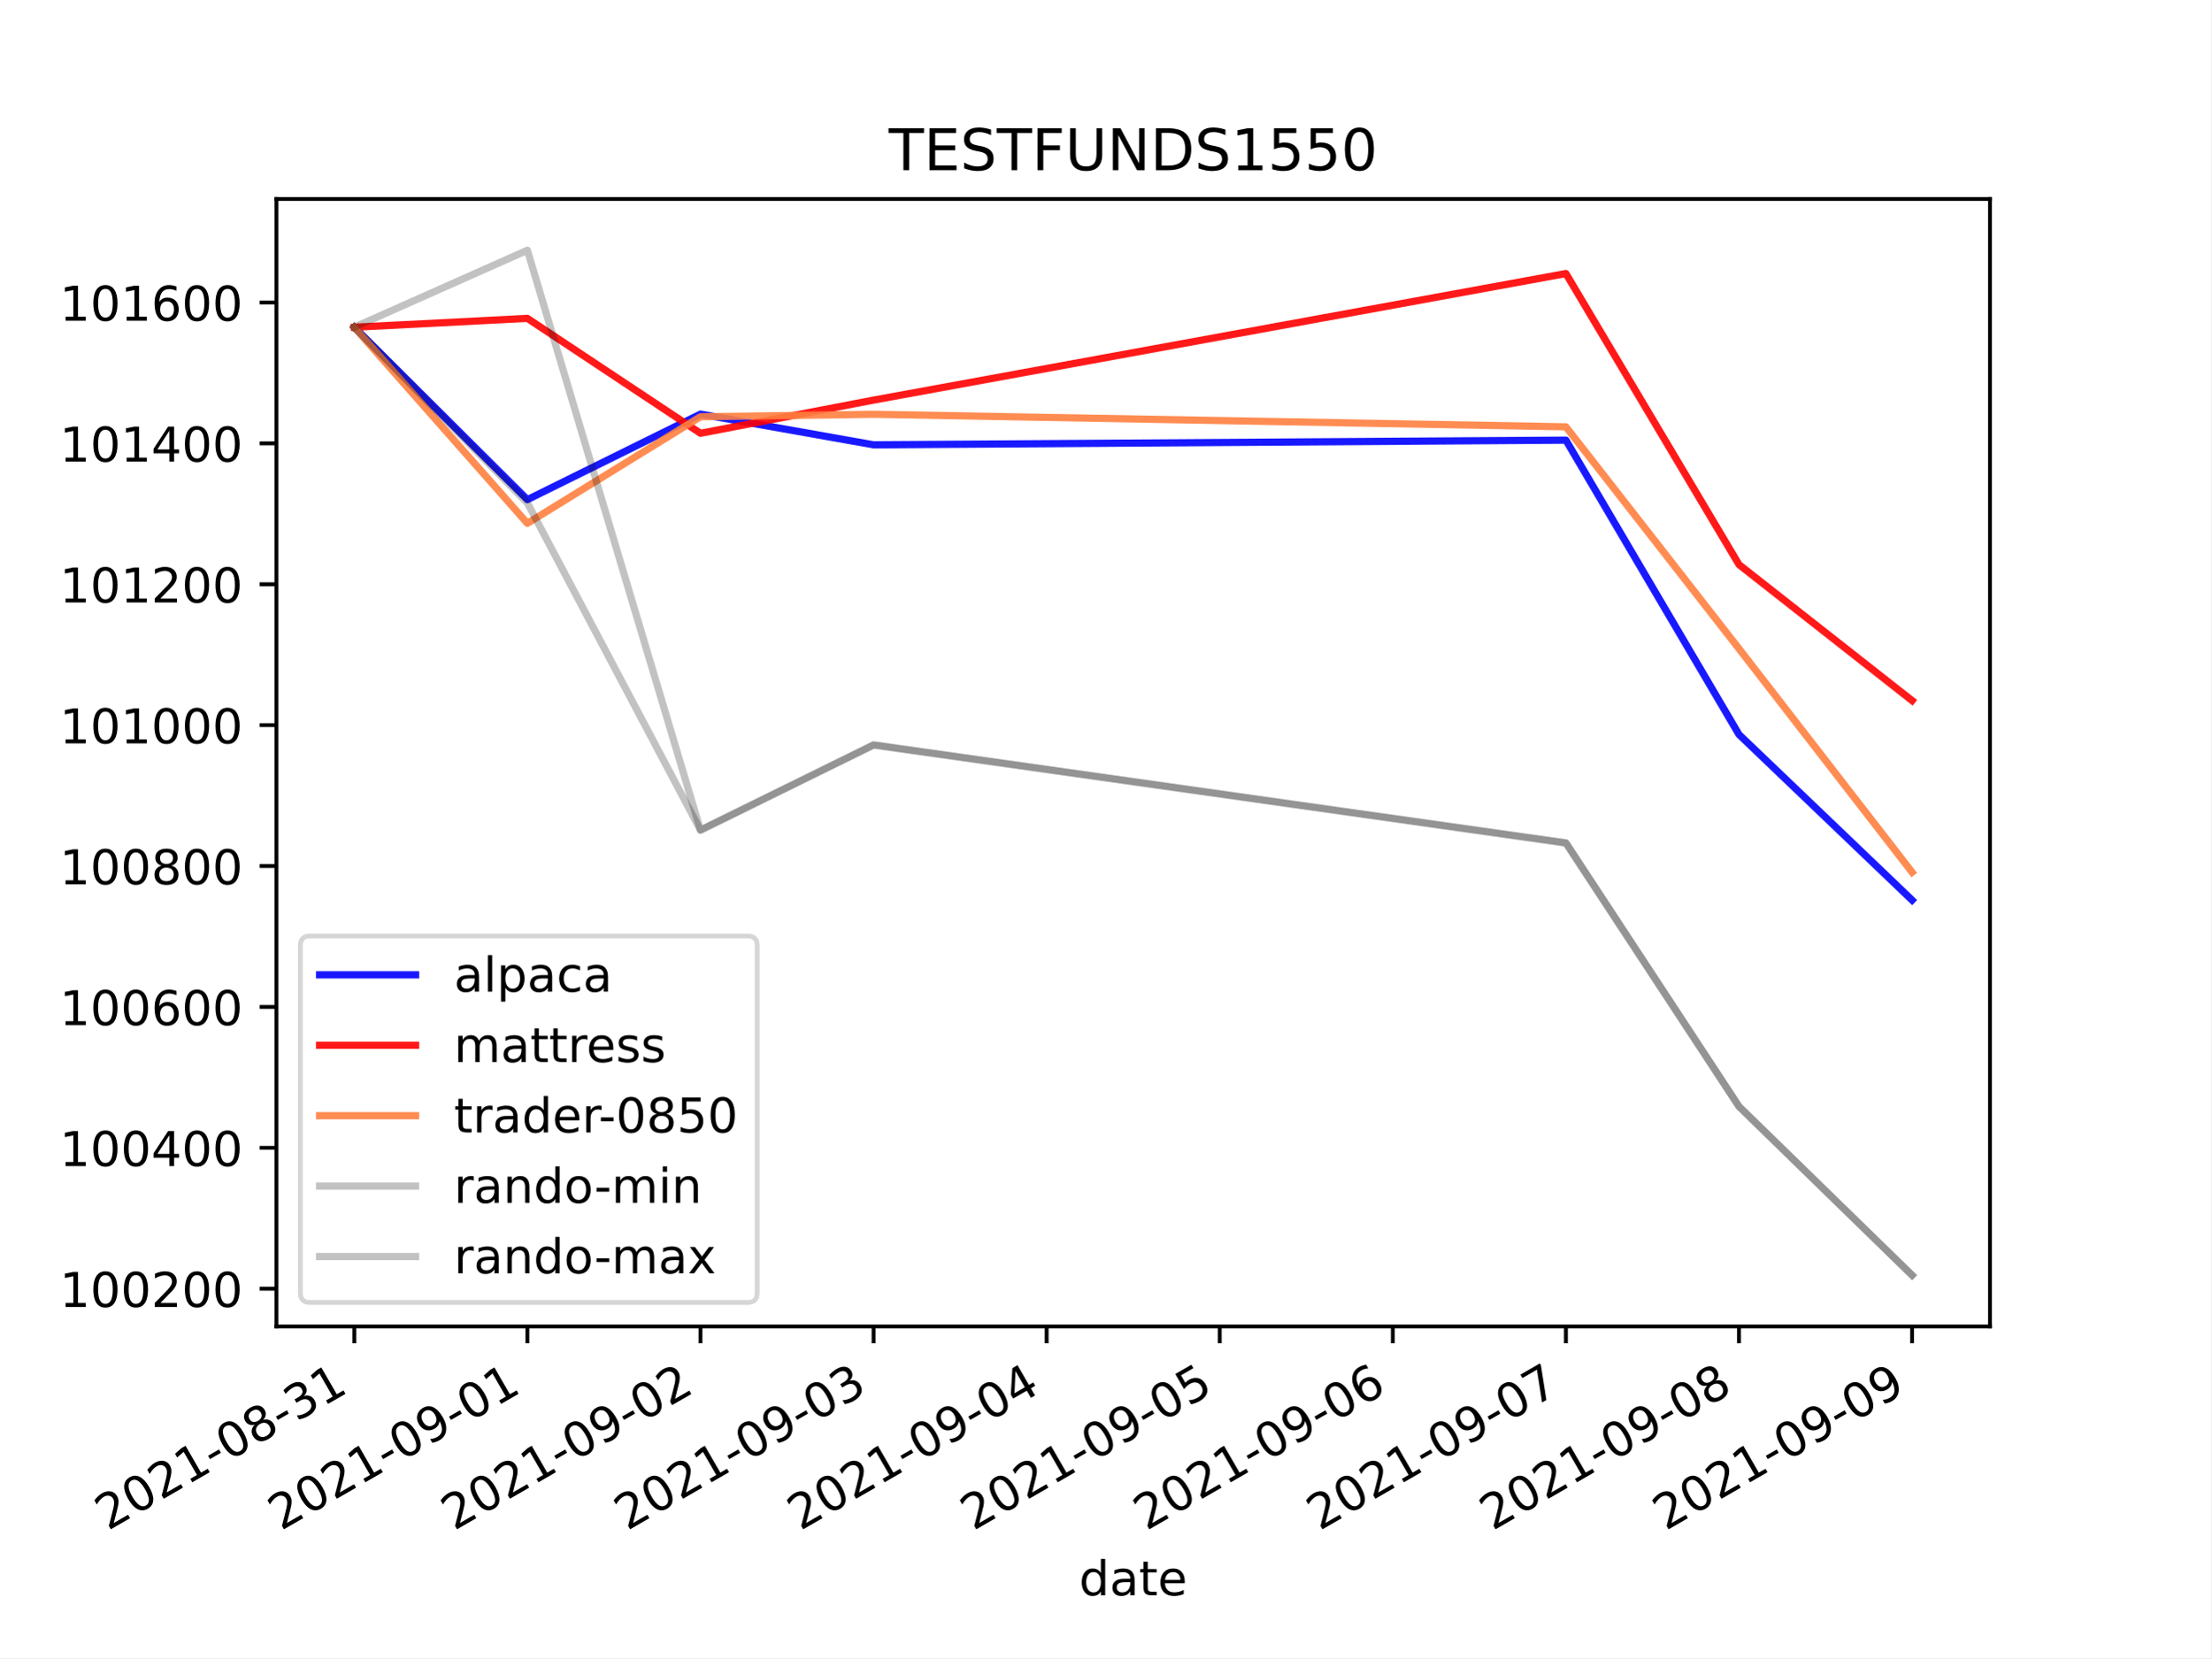
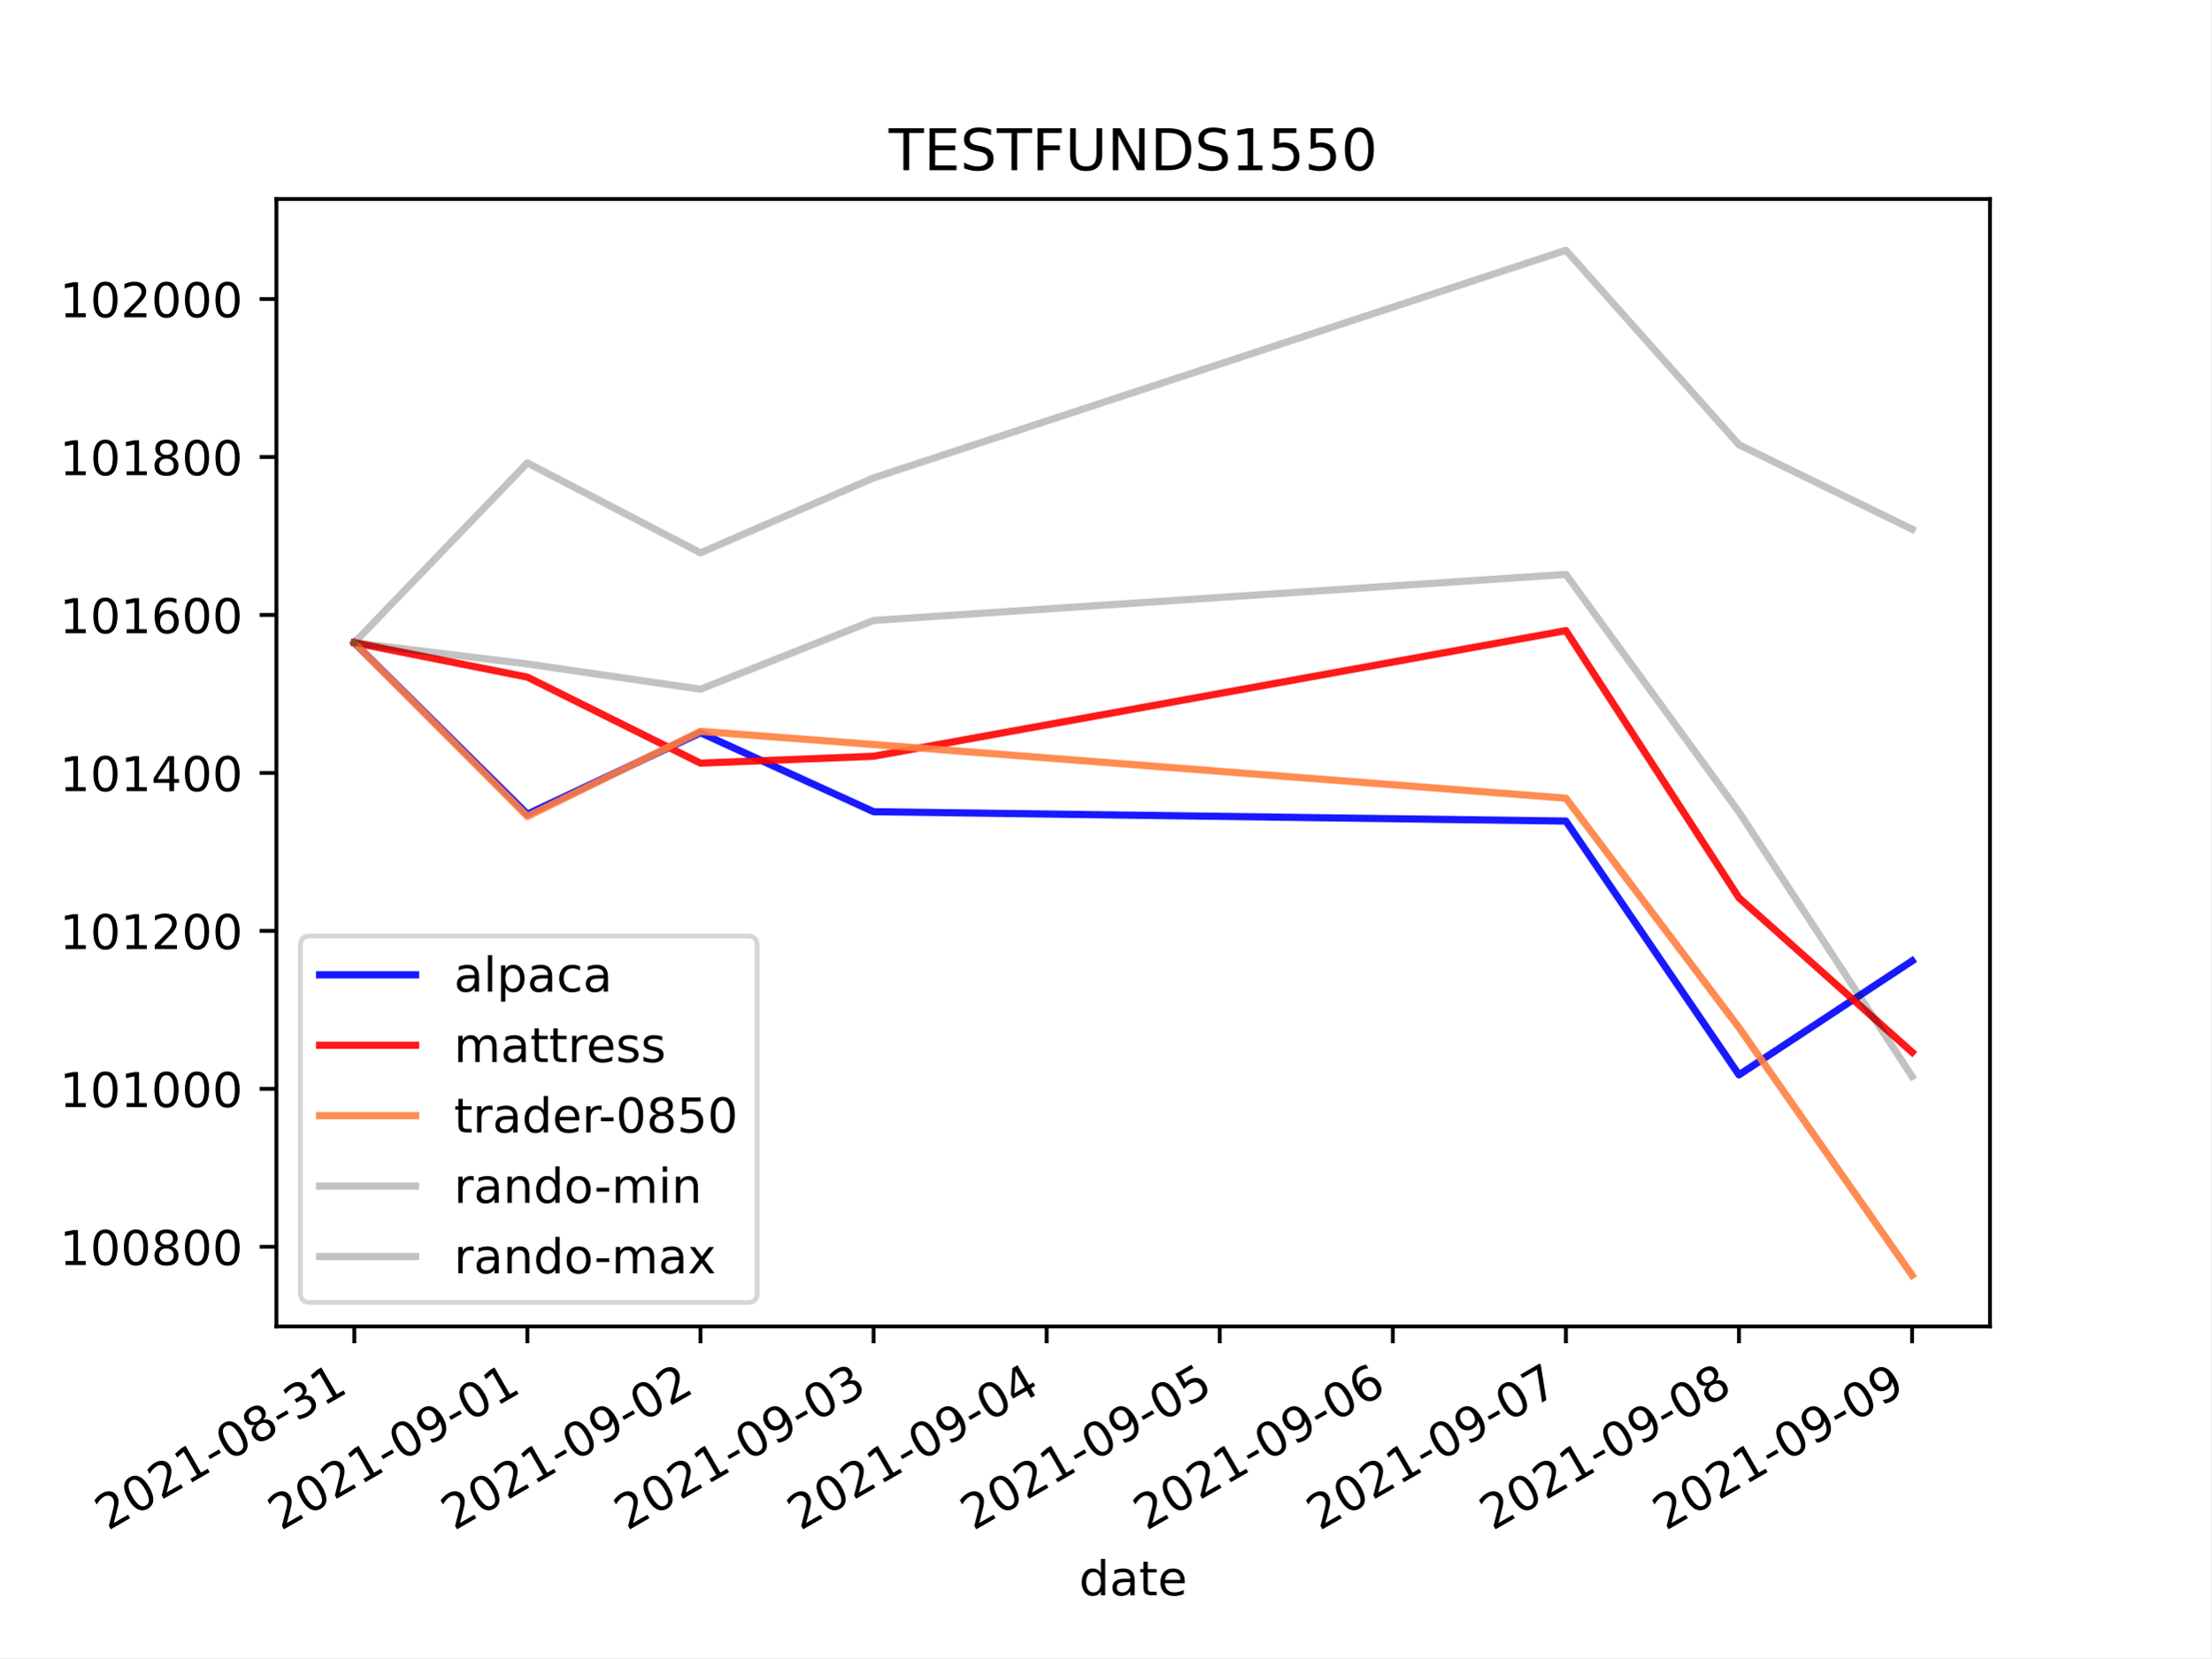
<svg xmlns="http://www.w3.org/2000/svg" xmlns:xlink="http://www.w3.org/1999/xlink" height="345.6pt" version="1.1" viewBox="0 0 460.8 345.6" width="460.8pt">
  <defs>
    <style type="text/css">*{stroke-linecap:butt;stroke-linejoin:round;}</style>
  </defs>
  <g id="figure_1">
    <g id="patch_1">
      <path d="M 0 345.6  L 460.8 345.6  L 460.8 0  L 0 0  z " style="fill:#ffffff;" />
    </g>
    <g id="axes_1">
      <g id="patch_2">
        <path d="M 57.6 276.48  L 414.72 276.48  L 414.72 41.472  L 57.6 41.472  z " style="fill:#ffffff;" />
      </g>
      <g id="matplotlib.axis_1">
        <g id="xtick_1">
          <g id="line2d_1">
            <defs>
-               <path d="M 0 0  L 0 3.5  " id="m3df33139c9" style="stroke:#000000;stroke-width:0.8;" />
-             </defs>
-             <g>
-               <use style="stroke:#000000;stroke-width:0.8;" x="73.833" xlink:href="#m3df33139c9" y="276.48" />
+               <path d="M 0 0  L 0 3.5  " id="m62e34213d8" style="stroke:#000000;stroke-width:0.8;" />
+             </defs>
+             <g>
+               <use style="stroke:#000000;stroke-width:0.8;" x="73.833" xlink:href="#m62e34213d8" y="276.48" />
            </g>
          </g>
          <g id="text_1">
            <g transform="translate(22.46328 319.1183)rotate(-30)scale(0.1 -0.1)">
              <defs>
                <path d="M 1228 531  L 3431 531  L 3431 0  L 469 0  L 469 531  Q 828 903 1448 1529  Q 2069 2156 2228 2338  Q 2531 2678 2651 2914  Q 2772 3150 2772 3378  Q 2772 3750 2511 3984  Q 2250 4219 1831 4219  Q 1534 4219 1204 4116  Q 875 4013 500 3803  L 500 4441  Q 881 4594 1212 4672  Q 1544 4750 1819 4750  Q 2544 4750 2975 4387  Q 3406 4025 3406 3419  Q 3406 3131 3298 2873  Q 3191 2616 2906 2266  Q 2828 2175 2409 1742  Q 1991 1309 1228 531  z " id="DejaVuSans-32" transform="scale(0.015625)" />
                <path d="M 2034 4250  Q 1547 4250 1301 3770  Q 1056 3291 1056 2328  Q 1056 1369 1301 889  Q 1547 409 2034 409  Q 2525 409 2770 889  Q 3016 1369 3016 2328  Q 3016 3291 2770 3770  Q 2525 4250 2034 4250  z M 2034 4750  Q 2819 4750 3233 4129  Q 3647 3509 3647 2328  Q 3647 1150 3233 529  Q 2819 -91 2034 -91  Q 1250 -91 836 529  Q 422 1150 422 2328  Q 422 3509 836 4129  Q 1250 4750 2034 4750  z " id="DejaVuSans-30" transform="scale(0.015625)" />
                <path d="M 794 531  L 1825 531  L 1825 4091  L 703 3866  L 703 4441  L 1819 4666  L 2450 4666  L 2450 531  L 3481 531  L 3481 0  L 794 0  L 794 531  z " id="DejaVuSans-31" transform="scale(0.015625)" />
                <path d="M 313 2009  L 1997 2009  L 1997 1497  L 313 1497  L 313 2009  z " id="DejaVuSans-2d" transform="scale(0.015625)" />
                <path d="M 2034 2216  Q 1584 2216 1326 1975  Q 1069 1734 1069 1313  Q 1069 891 1326 650  Q 1584 409 2034 409  Q 2484 409 2743 651  Q 3003 894 3003 1313  Q 3003 1734 2745 1975  Q 2488 2216 2034 2216  z M 1403 2484  Q 997 2584 770 2862  Q 544 3141 544 3541  Q 544 4100 942 4425  Q 1341 4750 2034 4750  Q 2731 4750 3128 4425  Q 3525 4100 3525 3541  Q 3525 3141 3298 2862  Q 3072 2584 2669 2484  Q 3125 2378 3379 2068  Q 3634 1759 3634 1313  Q 3634 634 3220 271  Q 2806 -91 2034 -91  Q 1263 -91 848 271  Q 434 634 434 1313  Q 434 1759 690 2068  Q 947 2378 1403 2484  z M 1172 3481  Q 1172 3119 1398 2916  Q 1625 2713 2034 2713  Q 2441 2713 2670 2916  Q 2900 3119 2900 3481  Q 2900 3844 2670 4047  Q 2441 4250 2034 4250  Q 1625 4250 1398 4047  Q 1172 3844 1172 3481  z " id="DejaVuSans-38" transform="scale(0.015625)" />
                <path d="M 2597 2516  Q 3050 2419 3304 2112  Q 3559 1806 3559 1356  Q 3559 666 3084 287  Q 2609 -91 1734 -91  Q 1441 -91 1130 -33  Q 819 25 488 141  L 488 750  Q 750 597 1062 519  Q 1375 441 1716 441  Q 2309 441 2620 675  Q 2931 909 2931 1356  Q 2931 1769 2642 2001  Q 2353 2234 1838 2234  L 1294 2234  L 1294 2753  L 1863 2753  Q 2328 2753 2575 2939  Q 2822 3125 2822 3475  Q 2822 3834 2567 4026  Q 2313 4219 1838 4219  Q 1578 4219 1281 4162  Q 984 4106 628 3988  L 628 4550  Q 988 4650 1302 4700  Q 1616 4750 1894 4750  Q 2613 4750 3031 4423  Q 3450 4097 3450 3541  Q 3450 3153 3228 2886  Q 3006 2619 2597 2516  z " id="DejaVuSans-33" transform="scale(0.015625)" />
              </defs>
              <use xlink:href="#DejaVuSans-32" />
              <use x="63.623" xlink:href="#DejaVuSans-30" />
              <use x="127.246" xlink:href="#DejaVuSans-32" />
              <use x="190.869" xlink:href="#DejaVuSans-31" />
              <use x="254.492" xlink:href="#DejaVuSans-2d" />
              <use x="290.576" xlink:href="#DejaVuSans-30" />
              <use x="354.199" xlink:href="#DejaVuSans-38" />
              <use x="417.822" xlink:href="#DejaVuSans-2d" />
              <use x="453.906" xlink:href="#DejaVuSans-33" />
              <use x="517.529" xlink:href="#DejaVuSans-31" />
            </g>
          </g>
        </g>
        <g id="xtick_2">
          <g id="line2d_2">
            <g>
-               <use style="stroke:#000000;stroke-width:0.8;" x="109.905" xlink:href="#m3df33139c9" y="276.48" />
+               <use style="stroke:#000000;stroke-width:0.8;" x="109.905" xlink:href="#m62e34213d8" y="276.48" />
            </g>
          </g>
          <g id="text_2">
            <g transform="translate(58.536 319.1183)rotate(-30)scale(0.1 -0.1)">
              <defs>
                <path d="M 703 97  L 703 672  Q 941 559 1184 500  Q 1428 441 1663 441  Q 2288 441 2617 861  Q 2947 1281 2994 2138  Q 2813 1869 2534 1725  Q 2256 1581 1919 1581  Q 1219 1581 811 2004  Q 403 2428 403 3163  Q 403 3881 828 4315  Q 1253 4750 1959 4750  Q 2769 4750 3195 4129  Q 3622 3509 3622 2328  Q 3622 1225 3098 567  Q 2575 -91 1691 -91  Q 1453 -91 1209 -44  Q 966 3 703 97  z M 1959 2075  Q 2384 2075 2632 2365  Q 2881 2656 2881 3163  Q 2881 3666 2632 3958  Q 2384 4250 1959 4250  Q 1534 4250 1286 3958  Q 1038 3666 1038 3163  Q 1038 2656 1286 2365  Q 1534 2075 1959 2075  z " id="DejaVuSans-39" transform="scale(0.015625)" />
              </defs>
              <use xlink:href="#DejaVuSans-32" />
              <use x="63.623" xlink:href="#DejaVuSans-30" />
              <use x="127.246" xlink:href="#DejaVuSans-32" />
              <use x="190.869" xlink:href="#DejaVuSans-31" />
              <use x="254.492" xlink:href="#DejaVuSans-2d" />
              <use x="290.576" xlink:href="#DejaVuSans-30" />
              <use x="354.199" xlink:href="#DejaVuSans-39" />
              <use x="417.822" xlink:href="#DejaVuSans-2d" />
              <use x="453.906" xlink:href="#DejaVuSans-30" />
              <use x="517.529" xlink:href="#DejaVuSans-31" />
            </g>
          </g>
        </g>
        <g id="xtick_3">
          <g id="line2d_3">
            <g>
-               <use style="stroke:#000000;stroke-width:0.8;" x="145.978" xlink:href="#m3df33139c9" y="276.48" />
+               <use style="stroke:#000000;stroke-width:0.8;" x="145.978" xlink:href="#m62e34213d8" y="276.48" />
            </g>
          </g>
          <g id="text_3">
            <g transform="translate(94.60873 319.1183)rotate(-30)scale(0.1 -0.1)">
              <use xlink:href="#DejaVuSans-32" />
              <use x="63.623" xlink:href="#DejaVuSans-30" />
              <use x="127.246" xlink:href="#DejaVuSans-32" />
              <use x="190.869" xlink:href="#DejaVuSans-31" />
              <use x="254.492" xlink:href="#DejaVuSans-2d" />
              <use x="290.576" xlink:href="#DejaVuSans-30" />
              <use x="354.199" xlink:href="#DejaVuSans-39" />
              <use x="417.822" xlink:href="#DejaVuSans-2d" />
              <use x="453.906" xlink:href="#DejaVuSans-30" />
              <use x="517.529" xlink:href="#DejaVuSans-32" />
            </g>
          </g>
        </g>
        <g id="xtick_4">
          <g id="line2d_4">
            <g>
-               <use style="stroke:#000000;stroke-width:0.8;" x="182.051" xlink:href="#m3df33139c9" y="276.48" />
+               <use style="stroke:#000000;stroke-width:0.8;" x="182.051" xlink:href="#m62e34213d8" y="276.48" />
            </g>
          </g>
          <g id="text_4">
            <g transform="translate(130.6815 319.1183)rotate(-30)scale(0.1 -0.1)">
              <use xlink:href="#DejaVuSans-32" />
              <use x="63.623" xlink:href="#DejaVuSans-30" />
              <use x="127.246" xlink:href="#DejaVuSans-32" />
              <use x="190.869" xlink:href="#DejaVuSans-31" />
              <use x="254.492" xlink:href="#DejaVuSans-2d" />
              <use x="290.576" xlink:href="#DejaVuSans-30" />
              <use x="354.199" xlink:href="#DejaVuSans-39" />
              <use x="417.822" xlink:href="#DejaVuSans-2d" />
              <use x="453.906" xlink:href="#DejaVuSans-30" />
              <use x="517.529" xlink:href="#DejaVuSans-33" />
            </g>
          </g>
        </g>
        <g id="xtick_5">
          <g id="line2d_5">
            <g>
-               <use style="stroke:#000000;stroke-width:0.8;" x="218.124" xlink:href="#m3df33139c9" y="276.48" />
+               <use style="stroke:#000000;stroke-width:0.8;" x="218.124" xlink:href="#m62e34213d8" y="276.48" />
            </g>
          </g>
          <g id="text_5">
            <g transform="translate(166.7542 319.1183)rotate(-30)scale(0.1 -0.1)">
              <defs>
                <path d="M 2419 4116  L 825 1625  L 2419 1625  L 2419 4116  z M 2253 4666  L 3047 4666  L 3047 1625  L 3713 1625  L 3713 1100  L 3047 1100  L 3047 0  L 2419 0  L 2419 1100  L 313 1100  L 313 1709  L 2253 4666  z " id="DejaVuSans-34" transform="scale(0.015625)" />
              </defs>
              <use xlink:href="#DejaVuSans-32" />
              <use x="63.623" xlink:href="#DejaVuSans-30" />
              <use x="127.246" xlink:href="#DejaVuSans-32" />
              <use x="190.869" xlink:href="#DejaVuSans-31" />
              <use x="254.492" xlink:href="#DejaVuSans-2d" />
              <use x="290.576" xlink:href="#DejaVuSans-30" />
              <use x="354.199" xlink:href="#DejaVuSans-39" />
              <use x="417.822" xlink:href="#DejaVuSans-2d" />
              <use x="453.906" xlink:href="#DejaVuSans-30" />
              <use x="517.529" xlink:href="#DejaVuSans-34" />
            </g>
          </g>
        </g>
        <g id="xtick_6">
          <g id="line2d_6">
            <g>
-               <use style="stroke:#000000;stroke-width:0.8;" x="254.196" xlink:href="#m3df33139c9" y="276.48" />
+               <use style="stroke:#000000;stroke-width:0.8;" x="254.196" xlink:href="#m62e34213d8" y="276.48" />
            </g>
          </g>
          <g id="text_6">
            <g transform="translate(202.8269 319.1183)rotate(-30)scale(0.1 -0.1)">
              <defs>
                <path d="M 691 4666  L 3169 4666  L 3169 4134  L 1269 4134  L 1269 2991  Q 1406 3038 1543 3061  Q 1681 3084 1819 3084  Q 2600 3084 3056 2656  Q 3513 2228 3513 1497  Q 3513 744 3044 326  Q 2575 -91 1722 -91  Q 1428 -91 1123 -41  Q 819 9 494 109  L 494 744  Q 775 591 1075 516  Q 1375 441 1709 441  Q 2250 441 2565 725  Q 2881 1009 2881 1497  Q 2881 1984 2565 2268  Q 2250 2553 1709 2553  Q 1456 2553 1204 2497  Q 953 2441 691 2322  L 691 4666  z " id="DejaVuSans-35" transform="scale(0.015625)" />
              </defs>
              <use xlink:href="#DejaVuSans-32" />
              <use x="63.623" xlink:href="#DejaVuSans-30" />
              <use x="127.246" xlink:href="#DejaVuSans-32" />
              <use x="190.869" xlink:href="#DejaVuSans-31" />
              <use x="254.492" xlink:href="#DejaVuSans-2d" />
              <use x="290.576" xlink:href="#DejaVuSans-30" />
              <use x="354.199" xlink:href="#DejaVuSans-39" />
              <use x="417.822" xlink:href="#DejaVuSans-2d" />
              <use x="453.906" xlink:href="#DejaVuSans-30" />
              <use x="517.529" xlink:href="#DejaVuSans-35" />
            </g>
          </g>
        </g>
        <g id="xtick_7">
          <g id="line2d_7">
            <g>
-               <use style="stroke:#000000;stroke-width:0.8;" x="290.269" xlink:href="#m3df33139c9" y="276.48" />
+               <use style="stroke:#000000;stroke-width:0.8;" x="290.269" xlink:href="#m62e34213d8" y="276.48" />
            </g>
          </g>
          <g id="text_7">
            <g transform="translate(238.8996 319.1183)rotate(-30)scale(0.1 -0.1)">
              <defs>
                <path d="M 2113 2584  Q 1688 2584 1439 2293  Q 1191 2003 1191 1497  Q 1191 994 1439 701  Q 1688 409 2113 409  Q 2538 409 2786 701  Q 3034 994 3034 1497  Q 3034 2003 2786 2293  Q 2538 2584 2113 2584  z M 3366 4563  L 3366 3988  Q 3128 4100 2886 4159  Q 2644 4219 2406 4219  Q 1781 4219 1451 3797  Q 1122 3375 1075 2522  Q 1259 2794 1537 2939  Q 1816 3084 2150 3084  Q 2853 3084 3261 2657  Q 3669 2231 3669 1497  Q 3669 778 3244 343  Q 2819 -91 2113 -91  Q 1303 -91 875 529  Q 447 1150 447 2328  Q 447 3434 972 4092  Q 1497 4750 2381 4750  Q 2619 4750 2861 4703  Q 3103 4656 3366 4563  z " id="DejaVuSans-36" transform="scale(0.015625)" />
              </defs>
              <use xlink:href="#DejaVuSans-32" />
              <use x="63.623" xlink:href="#DejaVuSans-30" />
              <use x="127.246" xlink:href="#DejaVuSans-32" />
              <use x="190.869" xlink:href="#DejaVuSans-31" />
              <use x="254.492" xlink:href="#DejaVuSans-2d" />
              <use x="290.576" xlink:href="#DejaVuSans-30" />
              <use x="354.199" xlink:href="#DejaVuSans-39" />
              <use x="417.822" xlink:href="#DejaVuSans-2d" />
              <use x="453.906" xlink:href="#DejaVuSans-30" />
              <use x="517.529" xlink:href="#DejaVuSans-36" />
            </g>
          </g>
        </g>
        <g id="xtick_8">
          <g id="line2d_8">
            <g>
-               <use style="stroke:#000000;stroke-width:0.8;" x="326.342" xlink:href="#m3df33139c9" y="276.48" />
+               <use style="stroke:#000000;stroke-width:0.8;" x="326.342" xlink:href="#m62e34213d8" y="276.48" />
            </g>
          </g>
          <g id="text_8">
            <g transform="translate(274.9724 319.1183)rotate(-30)scale(0.1 -0.1)">
              <defs>
                <path d="M 525 4666  L 3525 4666  L 3525 4397  L 1831 0  L 1172 0  L 2766 4134  L 525 4134  L 525 4666  z " id="DejaVuSans-37" transform="scale(0.015625)" />
              </defs>
              <use xlink:href="#DejaVuSans-32" />
              <use x="63.623" xlink:href="#DejaVuSans-30" />
              <use x="127.246" xlink:href="#DejaVuSans-32" />
              <use x="190.869" xlink:href="#DejaVuSans-31" />
              <use x="254.492" xlink:href="#DejaVuSans-2d" />
              <use x="290.576" xlink:href="#DejaVuSans-30" />
              <use x="354.199" xlink:href="#DejaVuSans-39" />
              <use x="417.822" xlink:href="#DejaVuSans-2d" />
              <use x="453.906" xlink:href="#DejaVuSans-30" />
              <use x="517.529" xlink:href="#DejaVuSans-37" />
            </g>
          </g>
        </g>
        <g id="xtick_9">
          <g id="line2d_9">
            <g>
-               <use style="stroke:#000000;stroke-width:0.8;" x="362.415" xlink:href="#m3df33139c9" y="276.48" />
+               <use style="stroke:#000000;stroke-width:0.8;" x="362.415" xlink:href="#m62e34213d8" y="276.48" />
            </g>
          </g>
          <g id="text_9">
            <g transform="translate(311.0451 319.1183)rotate(-30)scale(0.1 -0.1)">
              <use xlink:href="#DejaVuSans-32" />
              <use x="63.623" xlink:href="#DejaVuSans-30" />
              <use x="127.246" xlink:href="#DejaVuSans-32" />
              <use x="190.869" xlink:href="#DejaVuSans-31" />
              <use x="254.492" xlink:href="#DejaVuSans-2d" />
              <use x="290.576" xlink:href="#DejaVuSans-30" />
              <use x="354.199" xlink:href="#DejaVuSans-39" />
              <use x="417.822" xlink:href="#DejaVuSans-2d" />
              <use x="453.906" xlink:href="#DejaVuSans-30" />
              <use x="517.529" xlink:href="#DejaVuSans-38" />
            </g>
          </g>
        </g>
        <g id="xtick_10">
          <g id="line2d_10">
            <g>
-               <use style="stroke:#000000;stroke-width:0.8;" x="398.487" xlink:href="#m3df33139c9" y="276.48" />
+               <use style="stroke:#000000;stroke-width:0.8;" x="398.487" xlink:href="#m62e34213d8" y="276.48" />
            </g>
          </g>
          <g id="text_10">
            <g transform="translate(347.1178 319.1183)rotate(-30)scale(0.1 -0.1)">
              <use xlink:href="#DejaVuSans-32" />
              <use x="63.623" xlink:href="#DejaVuSans-30" />
              <use x="127.246" xlink:href="#DejaVuSans-32" />
              <use x="190.869" xlink:href="#DejaVuSans-31" />
              <use x="254.492" xlink:href="#DejaVuSans-2d" />
              <use x="290.576" xlink:href="#DejaVuSans-30" />
              <use x="354.199" xlink:href="#DejaVuSans-39" />
              <use x="417.822" xlink:href="#DejaVuSans-2d" />
              <use x="453.906" xlink:href="#DejaVuSans-30" />
              <use x="517.529" xlink:href="#DejaVuSans-39" />
            </g>
          </g>
        </g>
        <g id="text_11">
          <g transform="translate(224.885 332.5178)scale(0.1 -0.1)">
            <defs>
              <path d="M 2906 2969  L 2906 4863  L 3481 4863  L 3481 0  L 2906 0  L 2906 525  Q 2725 213 2448 61  Q 2172 -91 1784 -91  Q 1150 -91 751 415  Q 353 922 353 1747  Q 353 2572 751 3078  Q 1150 3584 1784 3584  Q 2172 3584 2448 3432  Q 2725 3281 2906 2969  z M 947 1747  Q 947 1113 1208 752  Q 1469 391 1925 391  Q 2381 391 2643 752  Q 2906 1113 2906 1747  Q 2906 2381 2643 2742  Q 2381 3103 1925 3103  Q 1469 3103 1208 2742  Q 947 2381 947 1747  z " id="DejaVuSans-64" transform="scale(0.015625)" />
              <path d="M 2194 1759  Q 1497 1759 1228 1600  Q 959 1441 959 1056  Q 959 750 1161 570  Q 1363 391 1709 391  Q 2188 391 2477 730  Q 2766 1069 2766 1631  L 2766 1759  L 2194 1759  z M 3341 1997  L 3341 0  L 2766 0  L 2766 531  Q 2569 213 2275 61  Q 1981 -91 1556 -91  Q 1019 -91 701 211  Q 384 513 384 1019  Q 384 1609 779 1909  Q 1175 2209 1959 2209  L 2766 2209  L 2766 2266  Q 2766 2663 2505 2880  Q 2244 3097 1772 3097  Q 1472 3097 1187 3025  Q 903 2953 641 2809  L 641 3341  Q 956 3463 1253 3523  Q 1550 3584 1831 3584  Q 2591 3584 2966 3190  Q 3341 2797 3341 1997  z " id="DejaVuSans-61" transform="scale(0.015625)" />
              <path d="M 1172 4494  L 1172 3500  L 2356 3500  L 2356 3053  L 1172 3053  L 1172 1153  Q 1172 725 1289 603  Q 1406 481 1766 481  L 2356 481  L 2356 0  L 1766 0  Q 1100 0 847 248  Q 594 497 594 1153  L 594 3053  L 172 3053  L 172 3500  L 594 3500  L 594 4494  L 1172 4494  z " id="DejaVuSans-74" transform="scale(0.015625)" />
              <path d="M 3597 1894  L 3597 1613  L 953 1613  Q 991 1019 1311 708  Q 1631 397 2203 397  Q 2534 397 2845 478  Q 3156 559 3463 722  L 3463 178  Q 3153 47 2828 -22  Q 2503 -91 2169 -91  Q 1331 -91 842 396  Q 353 884 353 1716  Q 353 2575 817 3079  Q 1281 3584 2069 3584  Q 2775 3584 3186 3129  Q 3597 2675 3597 1894  z M 3022 2063  Q 3016 2534 2758 2815  Q 2500 3097 2075 3097  Q 1594 3097 1305 2825  Q 1016 2553 972 2059  L 3022 2063  z " id="DejaVuSans-65" transform="scale(0.015625)" />
            </defs>
            <use xlink:href="#DejaVuSans-64" />
            <use x="63.477" xlink:href="#DejaVuSans-61" />
            <use x="124.756" xlink:href="#DejaVuSans-74" />
            <use x="163.965" xlink:href="#DejaVuSans-65" />
          </g>
        </g>
      </g>
      <g id="matplotlib.axis_2">
        <g id="ytick_1">
          <g id="line2d_11">
            <defs>
-               <path d="M 0 0  L -3.5 0  " id="m671f866be9" style="stroke:#000000;stroke-width:0.8;" />
-             </defs>
-             <g>
-               <use style="stroke:#000000;stroke-width:0.8;" x="57.6" xlink:href="#m671f866be9" y="268.611" />
+               <path d="M 0 0  L -3.5 0  " id="mfcc16afef6" style="stroke:#000000;stroke-width:0.8;" />
+             </defs>
+             <g>
+               <use style="stroke:#000000;stroke-width:0.8;" x="57.6" xlink:href="#mfcc16afef6" y="259.876" />
            </g>
          </g>
          <g id="text_12">
-             <g transform="translate(12.425 272.4107)scale(0.1 -0.1)">
+             <g transform="translate(12.425 263.6756)scale(0.1 -0.1)">
              <use xlink:href="#DejaVuSans-31" />
              <use x="63.623" xlink:href="#DejaVuSans-30" />
              <use x="127.246" xlink:href="#DejaVuSans-30" />
-               <use x="190.869" xlink:href="#DejaVuSans-32" />
+               <use x="190.869" xlink:href="#DejaVuSans-38" />
              <use x="254.492" xlink:href="#DejaVuSans-30" />
              <use x="318.115" xlink:href="#DejaVuSans-30" />
            </g>
          </g>
        </g>
        <g id="ytick_2">
          <g id="line2d_12">
            <g>
-               <use style="stroke:#000000;stroke-width:0.8;" x="57.6" xlink:href="#m671f866be9" y="239.244" />
+               <use style="stroke:#000000;stroke-width:0.8;" x="57.6" xlink:href="#mfcc16afef6" y="226.95" />
            </g>
          </g>
          <g id="text_13">
-             <g transform="translate(12.425 243.0431)scale(0.1 -0.1)">
-               <use xlink:href="#DejaVuSans-31" />
-               <use x="63.623" xlink:href="#DejaVuSans-30" />
-               <use x="127.246" xlink:href="#DejaVuSans-30" />
-               <use x="190.869" xlink:href="#DejaVuSans-34" />
+             <g transform="translate(12.425 230.7492)scale(0.1 -0.1)">
+               <use xlink:href="#DejaVuSans-31" />
+               <use x="63.623" xlink:href="#DejaVuSans-30" />
+               <use x="127.246" xlink:href="#DejaVuSans-31" />
+               <use x="190.869" xlink:href="#DejaVuSans-30" />
              <use x="254.492" xlink:href="#DejaVuSans-30" />
              <use x="318.115" xlink:href="#DejaVuSans-30" />
            </g>
          </g>
        </g>
        <g id="ytick_3">
          <g id="line2d_13">
            <g>
-               <use style="stroke:#000000;stroke-width:0.8;" x="57.6" xlink:href="#m671f866be9" y="209.876" />
+               <use style="stroke:#000000;stroke-width:0.8;" x="57.6" xlink:href="#mfcc16afef6" y="194.024" />
            </g>
          </g>
          <g id="text_14">
-             <g transform="translate(12.425 213.6756)scale(0.1 -0.1)">
-               <use xlink:href="#DejaVuSans-31" />
-               <use x="63.623" xlink:href="#DejaVuSans-30" />
-               <use x="127.246" xlink:href="#DejaVuSans-30" />
-               <use x="190.869" xlink:href="#DejaVuSans-36" />
+             <g transform="translate(12.425 197.8228)scale(0.1 -0.1)">
+               <use xlink:href="#DejaVuSans-31" />
+               <use x="63.623" xlink:href="#DejaVuSans-30" />
+               <use x="127.246" xlink:href="#DejaVuSans-31" />
+               <use x="190.869" xlink:href="#DejaVuSans-32" />
              <use x="254.492" xlink:href="#DejaVuSans-30" />
              <use x="318.115" xlink:href="#DejaVuSans-30" />
            </g>
          </g>
        </g>
        <g id="ytick_4">
          <g id="line2d_14">
            <g>
-               <use style="stroke:#000000;stroke-width:0.8;" x="57.6" xlink:href="#m671f866be9" y="180.509" />
+               <use style="stroke:#000000;stroke-width:0.8;" x="57.6" xlink:href="#mfcc16afef6" y="161.097" />
            </g>
          </g>
          <g id="text_15">
-             <g transform="translate(12.425 184.3081)scale(0.1 -0.1)">
-               <use xlink:href="#DejaVuSans-31" />
-               <use x="63.623" xlink:href="#DejaVuSans-30" />
-               <use x="127.246" xlink:href="#DejaVuSans-30" />
-               <use x="190.869" xlink:href="#DejaVuSans-38" />
+             <g transform="translate(12.425 164.8964)scale(0.1 -0.1)">
+               <use xlink:href="#DejaVuSans-31" />
+               <use x="63.623" xlink:href="#DejaVuSans-30" />
+               <use x="127.246" xlink:href="#DejaVuSans-31" />
+               <use x="190.869" xlink:href="#DejaVuSans-34" />
              <use x="254.492" xlink:href="#DejaVuSans-30" />
              <use x="318.115" xlink:href="#DejaVuSans-30" />
            </g>
          </g>
        </g>
        <g id="ytick_5">
          <g id="line2d_15">
            <g>
-               <use style="stroke:#000000;stroke-width:0.8;" x="57.6" xlink:href="#m671f866be9" y="151.141" />
+               <use style="stroke:#000000;stroke-width:0.8;" x="57.6" xlink:href="#mfcc16afef6" y="128.171" />
            </g>
          </g>
          <g id="text_16">
-             <g transform="translate(12.425 154.9406)scale(0.1 -0.1)">
+             <g transform="translate(12.425 131.97)scale(0.1 -0.1)">
              <use xlink:href="#DejaVuSans-31" />
              <use x="63.623" xlink:href="#DejaVuSans-30" />
              <use x="127.246" xlink:href="#DejaVuSans-31" />
-               <use x="190.869" xlink:href="#DejaVuSans-30" />
+               <use x="190.869" xlink:href="#DejaVuSans-36" />
              <use x="254.492" xlink:href="#DejaVuSans-30" />
              <use x="318.115" xlink:href="#DejaVuSans-30" />
            </g>
          </g>
        </g>
        <g id="ytick_6">
          <g id="line2d_16">
            <g>
-               <use style="stroke:#000000;stroke-width:0.8;" x="57.6" xlink:href="#m671f866be9" y="121.774" />
+               <use style="stroke:#000000;stroke-width:0.8;" x="57.6" xlink:href="#mfcc16afef6" y="95.244" />
            </g>
          </g>
          <g id="text_17">
-             <g transform="translate(12.425 125.5731)scale(0.1 -0.1)">
+             <g transform="translate(12.425 99.04354)scale(0.1 -0.1)">
              <use xlink:href="#DejaVuSans-31" />
              <use x="63.623" xlink:href="#DejaVuSans-30" />
              <use x="127.246" xlink:href="#DejaVuSans-31" />
-               <use x="190.869" xlink:href="#DejaVuSans-32" />
+               <use x="190.869" xlink:href="#DejaVuSans-38" />
              <use x="254.492" xlink:href="#DejaVuSans-30" />
              <use x="318.115" xlink:href="#DejaVuSans-30" />
            </g>
          </g>
        </g>
        <g id="ytick_7">
          <g id="line2d_17">
            <g>
-               <use style="stroke:#000000;stroke-width:0.8;" x="57.6" xlink:href="#m671f866be9" y="92.406" />
+               <use style="stroke:#000000;stroke-width:0.8;" x="57.6" xlink:href="#mfcc16afef6" y="62.318" />
            </g>
          </g>
          <g id="text_18">
-             <g transform="translate(12.425 96.20561)scale(0.1 -0.1)">
-               <use xlink:href="#DejaVuSans-31" />
-               <use x="63.623" xlink:href="#DejaVuSans-30" />
-               <use x="127.246" xlink:href="#DejaVuSans-31" />
-               <use x="190.869" xlink:href="#DejaVuSans-34" />
-               <use x="254.492" xlink:href="#DejaVuSans-30" />
-               <use x="318.115" xlink:href="#DejaVuSans-30" />
-             </g>
-           </g>
-         </g>
-         <g id="ytick_8">
-           <g id="line2d_18">
-             <g>
-               <use style="stroke:#000000;stroke-width:0.8;" x="57.6" xlink:href="#m671f866be9" y="63.039" />
-             </g>
-           </g>
-           <g id="text_19">
-             <g transform="translate(12.425 66.8381)scale(0.1 -0.1)">
-               <use xlink:href="#DejaVuSans-31" />
-               <use x="63.623" xlink:href="#DejaVuSans-30" />
-               <use x="127.246" xlink:href="#DejaVuSans-31" />
-               <use x="190.869" xlink:href="#DejaVuSans-36" />
-               <use x="254.492" xlink:href="#DejaVuSans-30" />
-               <use x="318.115" xlink:href="#DejaVuSans-30" />
-             </g>
-           </g>
-         </g>
+             <g transform="translate(12.425 66.11713)scale(0.1 -0.1)">
+               <use xlink:href="#DejaVuSans-31" />
+               <use x="63.623" xlink:href="#DejaVuSans-30" />
+               <use x="127.246" xlink:href="#DejaVuSans-32" />
+               <use x="190.869" xlink:href="#DejaVuSans-30" />
+               <use x="254.492" xlink:href="#DejaVuSans-30" />
+               <use x="318.115" xlink:href="#DejaVuSans-30" />
+             </g>
+           </g>
+         </g>
+       </g>
+       <g id="line2d_18">
+         <path clip-path="url(#p1356938cc7)" d="M 73.833 133.96  L 109.905 169.695  L 145.978 152.726  L 182.051 169.18  L 326.342 171.136  L 362.415 224.035  L 398.487 200.279  " style="fill:none;stroke:#0000ff;stroke-linecap:square;stroke-opacity:0.9;stroke-width:1.5;" />
      </g>
      <g id="line2d_19">
-         <path clip-path="url(#p82fd9a6265)" d="M 73.833 68.203  L 109.905 104.136  L 145.978 86.31  L 182.051 92.709  L 326.342 91.739  L 362.415 153.099  L 398.487 187.616  " style="fill:none;stroke:#0000ff;stroke-linecap:square;stroke-opacity:0.9;stroke-width:1.5;" />
+         <path clip-path="url(#p1356938cc7)" d="M 73.833 133.96  L 109.905 141.131  L 145.978 159.062  L 182.051 157.625  L 326.342 131.437  L 362.415 187.14  L 398.487 219.314  " style="fill:none;stroke:#ff0000;stroke-linecap:square;stroke-opacity:0.9;stroke-width:1.5;" />
      </g>
      <g id="line2d_20">
-         <path clip-path="url(#p82fd9a6265)" d="M 73.833 68.203  L 109.905 66.356  L 145.978 90.304  L 182.051 83.388  L 326.342 57.008  L 362.415 117.682  L 398.487 146.024  " style="fill:none;stroke:#ff0000;stroke-linecap:square;stroke-opacity:0.9;stroke-width:1.5;" />
+         <path clip-path="url(#p1356938cc7)" d="M 73.833 133.96  L 109.905 170.168  L 145.978 152.435  L 182.051 155.174  L 326.342 166.365  L 362.415 214.195  L 398.487 265.798  " style="fill:none;stroke:#ff8040;stroke-linecap:square;stroke-opacity:0.9;stroke-width:1.5;" />
      </g>
      <g id="line2d_21">
-         <path clip-path="url(#p82fd9a6265)" d="M 73.833 68.203  L 109.905 109.075  L 145.978 86.863  L 182.051 86.342  L 326.342 88.96  L 362.415 135.213  L 398.487 181.804  " style="fill:none;stroke:#ff8040;stroke-linecap:square;stroke-opacity:0.9;stroke-width:1.5;" />
+         <path clip-path="url(#p1356938cc7)" d="M 73.833 133.96  L 109.905 138.385  L 145.978 143.653  L 182.051 129.314  L 326.342 119.724  L 362.415 169.268  L 398.487 224.365  " style="fill:none;stroke:#0d0d0d;stroke-linecap:square;stroke-opacity:0.25;stroke-width:1.5;" />
      </g>
      <g id="line2d_22">
-         <path clip-path="url(#p82fd9a6265)" d="M 73.833 68.203  L 109.905 104.83  L 145.978 173.022  L 182.051 155.266  L 326.342 175.693  L 362.415 230.631  L 398.487 265.798  " style="fill:none;stroke:#0d0d0d;stroke-linecap:square;stroke-opacity:0.25;stroke-width:1.5;" />
-       </g>
-       <g id="line2d_23">
-         <path clip-path="url(#p82fd9a6265)" d="M 73.833 68.203  L 109.905 52.154  L 145.978 173.022  L 182.051 155.266  L 326.342 175.693  L 362.415 230.631  L 398.487 265.798  " style="fill:none;stroke:#0d0d0d;stroke-linecap:square;stroke-opacity:0.25;stroke-width:1.5;" />
+         <path clip-path="url(#p1356938cc7)" d="M 73.833 133.96  L 109.905 96.48  L 145.978 115.221  L 182.051 99.602  L 326.342 52.154  L 362.415 92.694  L 398.487 110.304  " style="fill:none;stroke:#0d0d0d;stroke-linecap:square;stroke-opacity:0.25;stroke-width:1.5;" />
      </g>
      <g id="patch_3">
        <path d="M 57.6 276.48  L 57.6 41.472  " style="fill:none;stroke:#000000;stroke-linecap:square;stroke-linejoin:miter;stroke-width:0.8;" />
      </g>
      <g id="patch_4">
        <path d="M 414.72 276.48  L 414.72 41.472  " style="fill:none;stroke:#000000;stroke-linecap:square;stroke-linejoin:miter;stroke-width:0.8;" />
      </g>
      <g id="patch_5">
        <path d="M 57.6 276.48  L 414.72 276.48  " style="fill:none;stroke:#000000;stroke-linecap:square;stroke-linejoin:miter;stroke-width:0.8;" />
      </g>
      <g id="patch_6">
        <path d="M 57.6 41.472  L 414.72 41.472  " style="fill:none;stroke:#000000;stroke-linecap:square;stroke-linejoin:miter;stroke-width:0.8;" />
      </g>
-       <g id="text_20">
+       <g id="text_19">
        <g transform="translate(185.2003 35.472)scale(0.12 -0.12)">
          <defs>
            <path d="M -19 4666  L 3928 4666  L 3928 4134  L 2272 4134  L 2272 0  L 1638 0  L 1638 4134  L -19 4134  L -19 4666  z " id="DejaVuSans-54" transform="scale(0.015625)" />
            <path d="M 628 4666  L 3578 4666  L 3578 4134  L 1259 4134  L 1259 2753  L 3481 2753  L 3481 2222  L 1259 2222  L 1259 531  L 3634 531  L 3634 0  L 628 0  L 628 4666  z " id="DejaVuSans-45" transform="scale(0.015625)" />
            <path d="M 3425 4513  L 3425 3897  Q 3066 4069 2747 4153  Q 2428 4238 2131 4238  Q 1616 4238 1336 4038  Q 1056 3838 1056 3469  Q 1056 3159 1242 3001  Q 1428 2844 1947 2747  L 2328 2669  Q 3034 2534 3370 2195  Q 3706 1856 3706 1288  Q 3706 609 3251 259  Q 2797 -91 1919 -91  Q 1588 -91 1214 -16  Q 841 59 441 206  L 441 856  Q 825 641 1194 531  Q 1563 422 1919 422  Q 2459 422 2753 634  Q 3047 847 3047 1241  Q 3047 1584 2836 1778  Q 2625 1972 2144 2069  L 1759 2144  Q 1053 2284 737 2584  Q 422 2884 422 3419  Q 422 4038 858 4394  Q 1294 4750 2059 4750  Q 2388 4750 2728 4690  Q 3069 4631 3425 4513  z " id="DejaVuSans-53" transform="scale(0.015625)" />
            <path d="M 628 4666  L 3309 4666  L 3309 4134  L 1259 4134  L 1259 2759  L 3109 2759  L 3109 2228  L 1259 2228  L 1259 0  L 628 0  L 628 4666  z " id="DejaVuSans-46" transform="scale(0.015625)" />
            <path d="M 556 4666  L 1191 4666  L 1191 1831  Q 1191 1081 1462 751  Q 1734 422 2344 422  Q 2950 422 3222 751  Q 3494 1081 3494 1831  L 3494 4666  L 4128 4666  L 4128 1753  Q 4128 841 3676 375  Q 3225 -91 2344 -91  Q 1459 -91 1007 375  Q 556 841 556 1753  L 556 4666  z " id="DejaVuSans-55" transform="scale(0.015625)" />
            <path d="M 628 4666  L 1478 4666  L 3547 763  L 3547 4666  L 4159 4666  L 4159 0  L 3309 0  L 1241 3903  L 1241 0  L 628 0  L 628 4666  z " id="DejaVuSans-4e" transform="scale(0.015625)" />
            <path d="M 1259 4147  L 1259 519  L 2022 519  Q 2988 519 3436 956  Q 3884 1394 3884 2338  Q 3884 3275 3436 3711  Q 2988 4147 2022 4147  L 1259 4147  z M 628 4666  L 1925 4666  Q 3281 4666 3915 4102  Q 4550 3538 4550 2338  Q 4550 1131 3912 565  Q 3275 0 1925 0  L 628 0  L 628 4666  z " id="DejaVuSans-44" transform="scale(0.015625)" />
          </defs>
          <use xlink:href="#DejaVuSans-54" />
          <use x="61.084" xlink:href="#DejaVuSans-45" />
          <use x="124.268" xlink:href="#DejaVuSans-53" />
          <use x="187.744" xlink:href="#DejaVuSans-54" />
          <use x="248.828" xlink:href="#DejaVuSans-46" />
          <use x="306.348" xlink:href="#DejaVuSans-55" />
          <use x="379.541" xlink:href="#DejaVuSans-4e" />
          <use x="454.346" xlink:href="#DejaVuSans-44" />
          <use x="531.348" xlink:href="#DejaVuSans-53" />
          <use x="594.824" xlink:href="#DejaVuSans-31" />
          <use x="658.447" xlink:href="#DejaVuSans-35" />
          <use x="722.07" xlink:href="#DejaVuSans-35" />
          <use x="785.693" xlink:href="#DejaVuSans-30" />
        </g>
      </g>
      <g id="legend_1">
        <g id="patch_7">
          <path d="M 64.6 271.48  L 155.792 271.48  Q 157.792 271.48 157.792 269.48  L 157.792 197.089  Q 157.792 195.089 155.792 195.089  L 64.6 195.089  Q 62.6 195.089 62.6 197.089  L 62.6 269.48  Q 62.6 271.48 64.6 271.48  z " style="fill:#ffffff;opacity:0.8;stroke:#cccccc;stroke-linejoin:miter;" />
        </g>
-         <g id="line2d_24">
+         <g id="line2d_23">
          <path d="M 66.6 203.188  L 86.6 203.188  " style="fill:none;stroke:#0000ff;stroke-linecap:square;stroke-opacity:0.9;stroke-width:1.5;" />
        </g>
-         <g id="line2d_25" />
-         <g id="text_21">
+         <g id="line2d_24" />
+         <g id="text_20">
          <g transform="translate(94.6 206.6878)scale(0.1 -0.1)">
            <defs>
              <path d="M 603 4863  L 1178 4863  L 1178 0  L 603 0  L 603 4863  z " id="DejaVuSans-6c" transform="scale(0.015625)" />
              <path d="M 1159 525  L 1159 -1331  L 581 -1331  L 581 3500  L 1159 3500  L 1159 2969  Q 1341 3281 1617 3432  Q 1894 3584 2278 3584  Q 2916 3584 3314 3078  Q 3713 2572 3713 1747  Q 3713 922 3314 415  Q 2916 -91 2278 -91  Q 1894 -91 1617 61  Q 1341 213 1159 525  z M 3116 1747  Q 3116 2381 2855 2742  Q 2594 3103 2138 3103  Q 1681 3103 1420 2742  Q 1159 2381 1159 1747  Q 1159 1113 1420 752  Q 1681 391 2138 391  Q 2594 391 2855 752  Q 3116 1113 3116 1747  z " id="DejaVuSans-70" transform="scale(0.015625)" />
              <path d="M 3122 3366  L 3122 2828  Q 2878 2963 2633 3030  Q 2388 3097 2138 3097  Q 1578 3097 1268 2742  Q 959 2388 959 1747  Q 959 1106 1268 751  Q 1578 397 2138 397  Q 2388 397 2633 464  Q 2878 531 3122 666  L 3122 134  Q 2881 22 2623 -34  Q 2366 -91 2075 -91  Q 1284 -91 818 406  Q 353 903 353 1747  Q 353 2603 823 3093  Q 1294 3584 2113 3584  Q 2378 3584 2631 3529  Q 2884 3475 3122 3366  z " id="DejaVuSans-63" transform="scale(0.015625)" />
            </defs>
            <use xlink:href="#DejaVuSans-61" />
            <use x="61.279" xlink:href="#DejaVuSans-6c" />
            <use x="89.062" xlink:href="#DejaVuSans-70" />
            <use x="152.539" xlink:href="#DejaVuSans-61" />
            <use x="213.818" xlink:href="#DejaVuSans-63" />
            <use x="268.799" xlink:href="#DejaVuSans-61" />
          </g>
        </g>
-         <g id="line2d_26">
+         <g id="line2d_25">
          <path d="M 66.6 217.866  L 86.6 217.866  " style="fill:none;stroke:#ff0000;stroke-linecap:square;stroke-opacity:0.9;stroke-width:1.5;" />
        </g>
-         <g id="line2d_27" />
-         <g id="text_22">
+         <g id="line2d_26" />
+         <g id="text_21">
          <g transform="translate(94.6 221.3659)scale(0.1 -0.1)">
            <defs>
              <path d="M 3328 2828  Q 3544 3216 3844 3400  Q 4144 3584 4550 3584  Q 5097 3584 5394 3201  Q 5691 2819 5691 2113  L 5691 0  L 5113 0  L 5113 2094  Q 5113 2597 4934 2840  Q 4756 3084 4391 3084  Q 3944 3084 3684 2787  Q 3425 2491 3425 1978  L 3425 0  L 2847 0  L 2847 2094  Q 2847 2600 2669 2842  Q 2491 3084 2119 3084  Q 1678 3084 1418 2786  Q 1159 2488 1159 1978  L 1159 0  L 581 0  L 581 3500  L 1159 3500  L 1159 2956  Q 1356 3278 1631 3431  Q 1906 3584 2284 3584  Q 2666 3584 2933 3390  Q 3200 3197 3328 2828  z " id="DejaVuSans-6d" transform="scale(0.015625)" />
              <path d="M 2631 2963  Q 2534 3019 2420 3045  Q 2306 3072 2169 3072  Q 1681 3072 1420 2755  Q 1159 2438 1159 1844  L 1159 0  L 581 0  L 581 3500  L 1159 3500  L 1159 2956  Q 1341 3275 1631 3429  Q 1922 3584 2338 3584  Q 2397 3584 2469 3576  Q 2541 3569 2628 3553  L 2631 2963  z " id="DejaVuSans-72" transform="scale(0.015625)" />
              <path d="M 2834 3397  L 2834 2853  Q 2591 2978 2328 3040  Q 2066 3103 1784 3103  Q 1356 3103 1142 2972  Q 928 2841 928 2578  Q 928 2378 1081 2264  Q 1234 2150 1697 2047  L 1894 2003  Q 2506 1872 2764 1633  Q 3022 1394 3022 966  Q 3022 478 2636 193  Q 2250 -91 1575 -91  Q 1294 -91 989 -36  Q 684 19 347 128  L 347 722  Q 666 556 975 473  Q 1284 391 1588 391  Q 1994 391 2212 530  Q 2431 669 2431 922  Q 2431 1156 2273 1281  Q 2116 1406 1581 1522  L 1381 1569  Q 847 1681 609 1914  Q 372 2147 372 2553  Q 372 3047 722 3315  Q 1072 3584 1716 3584  Q 2034 3584 2315 3537  Q 2597 3491 2834 3397  z " id="DejaVuSans-73" transform="scale(0.015625)" />
            </defs>
            <use xlink:href="#DejaVuSans-6d" />
            <use x="97.412" xlink:href="#DejaVuSans-61" />
            <use x="158.691" xlink:href="#DejaVuSans-74" />
            <use x="197.9" xlink:href="#DejaVuSans-74" />
            <use x="237.109" xlink:href="#DejaVuSans-72" />
            <use x="275.973" xlink:href="#DejaVuSans-65" />
            <use x="337.496" xlink:href="#DejaVuSans-73" />
            <use x="389.596" xlink:href="#DejaVuSans-73" />
          </g>
        </g>
-         <g id="line2d_28">
+         <g id="line2d_27">
          <path d="M 66.6 232.544  L 86.6 232.544  " style="fill:none;stroke:#ff8040;stroke-linecap:square;stroke-opacity:0.9;stroke-width:1.5;" />
        </g>
-         <g id="line2d_29" />
-         <g id="text_23">
+         <g id="line2d_28" />
+         <g id="text_22">
          <g transform="translate(94.6 236.0441)scale(0.1 -0.1)">
            <use xlink:href="#DejaVuSans-74" />
            <use x="39.209" xlink:href="#DejaVuSans-72" />
            <use x="80.322" xlink:href="#DejaVuSans-61" />
            <use x="141.602" xlink:href="#DejaVuSans-64" />
            <use x="205.078" xlink:href="#DejaVuSans-65" />
            <use x="266.602" xlink:href="#DejaVuSans-72" />
            <use x="301.34" xlink:href="#DejaVuSans-2d" />
            <use x="337.424" xlink:href="#DejaVuSans-30" />
            <use x="401.047" xlink:href="#DejaVuSans-38" />
            <use x="464.67" xlink:href="#DejaVuSans-35" />
            <use x="528.293" xlink:href="#DejaVuSans-30" />
          </g>
        </g>
-         <g id="line2d_30">
+         <g id="line2d_29">
          <path d="M 66.6 247.222  L 86.6 247.222  " style="fill:none;stroke:#0d0d0d;stroke-linecap:square;stroke-opacity:0.25;stroke-width:1.5;" />
        </g>
-         <g id="line2d_31" />
-         <g id="text_24">
+         <g id="line2d_30" />
+         <g id="text_23">
          <g transform="translate(94.6 250.7222)scale(0.1 -0.1)">
            <defs>
              <path d="M 3513 2113  L 3513 0  L 2938 0  L 2938 2094  Q 2938 2591 2744 2837  Q 2550 3084 2163 3084  Q 1697 3084 1428 2787  Q 1159 2491 1159 1978  L 1159 0  L 581 0  L 581 3500  L 1159 3500  L 1159 2956  Q 1366 3272 1645 3428  Q 1925 3584 2291 3584  Q 2894 3584 3203 3211  Q 3513 2838 3513 2113  z " id="DejaVuSans-6e" transform="scale(0.015625)" />
              <path d="M 1959 3097  Q 1497 3097 1228 2736  Q 959 2375 959 1747  Q 959 1119 1226 758  Q 1494 397 1959 397  Q 2419 397 2687 759  Q 2956 1122 2956 1747  Q 2956 2369 2687 2733  Q 2419 3097 1959 3097  z M 1959 3584  Q 2709 3584 3137 3096  Q 3566 2609 3566 1747  Q 3566 888 3137 398  Q 2709 -91 1959 -91  Q 1206 -91 779 398  Q 353 888 353 1747  Q 353 2609 779 3096  Q 1206 3584 1959 3584  z " id="DejaVuSans-6f" transform="scale(0.015625)" />
              <path d="M 603 3500  L 1178 3500  L 1178 0  L 603 0  L 603 3500  z M 603 4863  L 1178 4863  L 1178 4134  L 603 4134  L 603 4863  z " id="DejaVuSans-69" transform="scale(0.015625)" />
            </defs>
            <use xlink:href="#DejaVuSans-72" />
            <use x="41.113" xlink:href="#DejaVuSans-61" />
            <use x="102.393" xlink:href="#DejaVuSans-6e" />
            <use x="165.771" xlink:href="#DejaVuSans-64" />
            <use x="229.248" xlink:href="#DejaVuSans-6f" />
            <use x="292.305" xlink:href="#DejaVuSans-2d" />
            <use x="328.389" xlink:href="#DejaVuSans-6d" />
            <use x="425.801" xlink:href="#DejaVuSans-69" />
            <use x="453.584" xlink:href="#DejaVuSans-6e" />
          </g>
        </g>
-         <g id="line2d_32">
+         <g id="line2d_31">
          <path d="M 66.6 261.9  L 86.6 261.9  " style="fill:none;stroke:#0d0d0d;stroke-linecap:square;stroke-opacity:0.25;stroke-width:1.5;" />
        </g>
-         <g id="line2d_33" />
-         <g id="text_25">
+         <g id="line2d_32" />
+         <g id="text_24">
          <g transform="translate(94.6 265.4003)scale(0.1 -0.1)">
            <defs>
              <path d="M 3513 3500  L 2247 1797  L 3578 0  L 2900 0  L 1881 1375  L 863 0  L 184 0  L 1544 1831  L 300 3500  L 978 3500  L 1906 2253  L 2834 3500  L 3513 3500  z " id="DejaVuSans-78" transform="scale(0.015625)" />
            </defs>
            <use xlink:href="#DejaVuSans-72" />
            <use x="41.113" xlink:href="#DejaVuSans-61" />
            <use x="102.393" xlink:href="#DejaVuSans-6e" />
            <use x="165.771" xlink:href="#DejaVuSans-64" />
            <use x="229.248" xlink:href="#DejaVuSans-6f" />
            <use x="292.305" xlink:href="#DejaVuSans-2d" />
            <use x="328.389" xlink:href="#DejaVuSans-6d" />
            <use x="425.801" xlink:href="#DejaVuSans-61" />
            <use x="487.08" xlink:href="#DejaVuSans-78" />
          </g>
        </g>
      </g>
    </g>
  </g>
  <defs>
-     <clipPath id="p82fd9a6265">
+     <clipPath id="p1356938cc7">
      <rect height="235.008" width="357.12" x="57.6" y="41.472" />
    </clipPath>
  </defs>
</svg>
